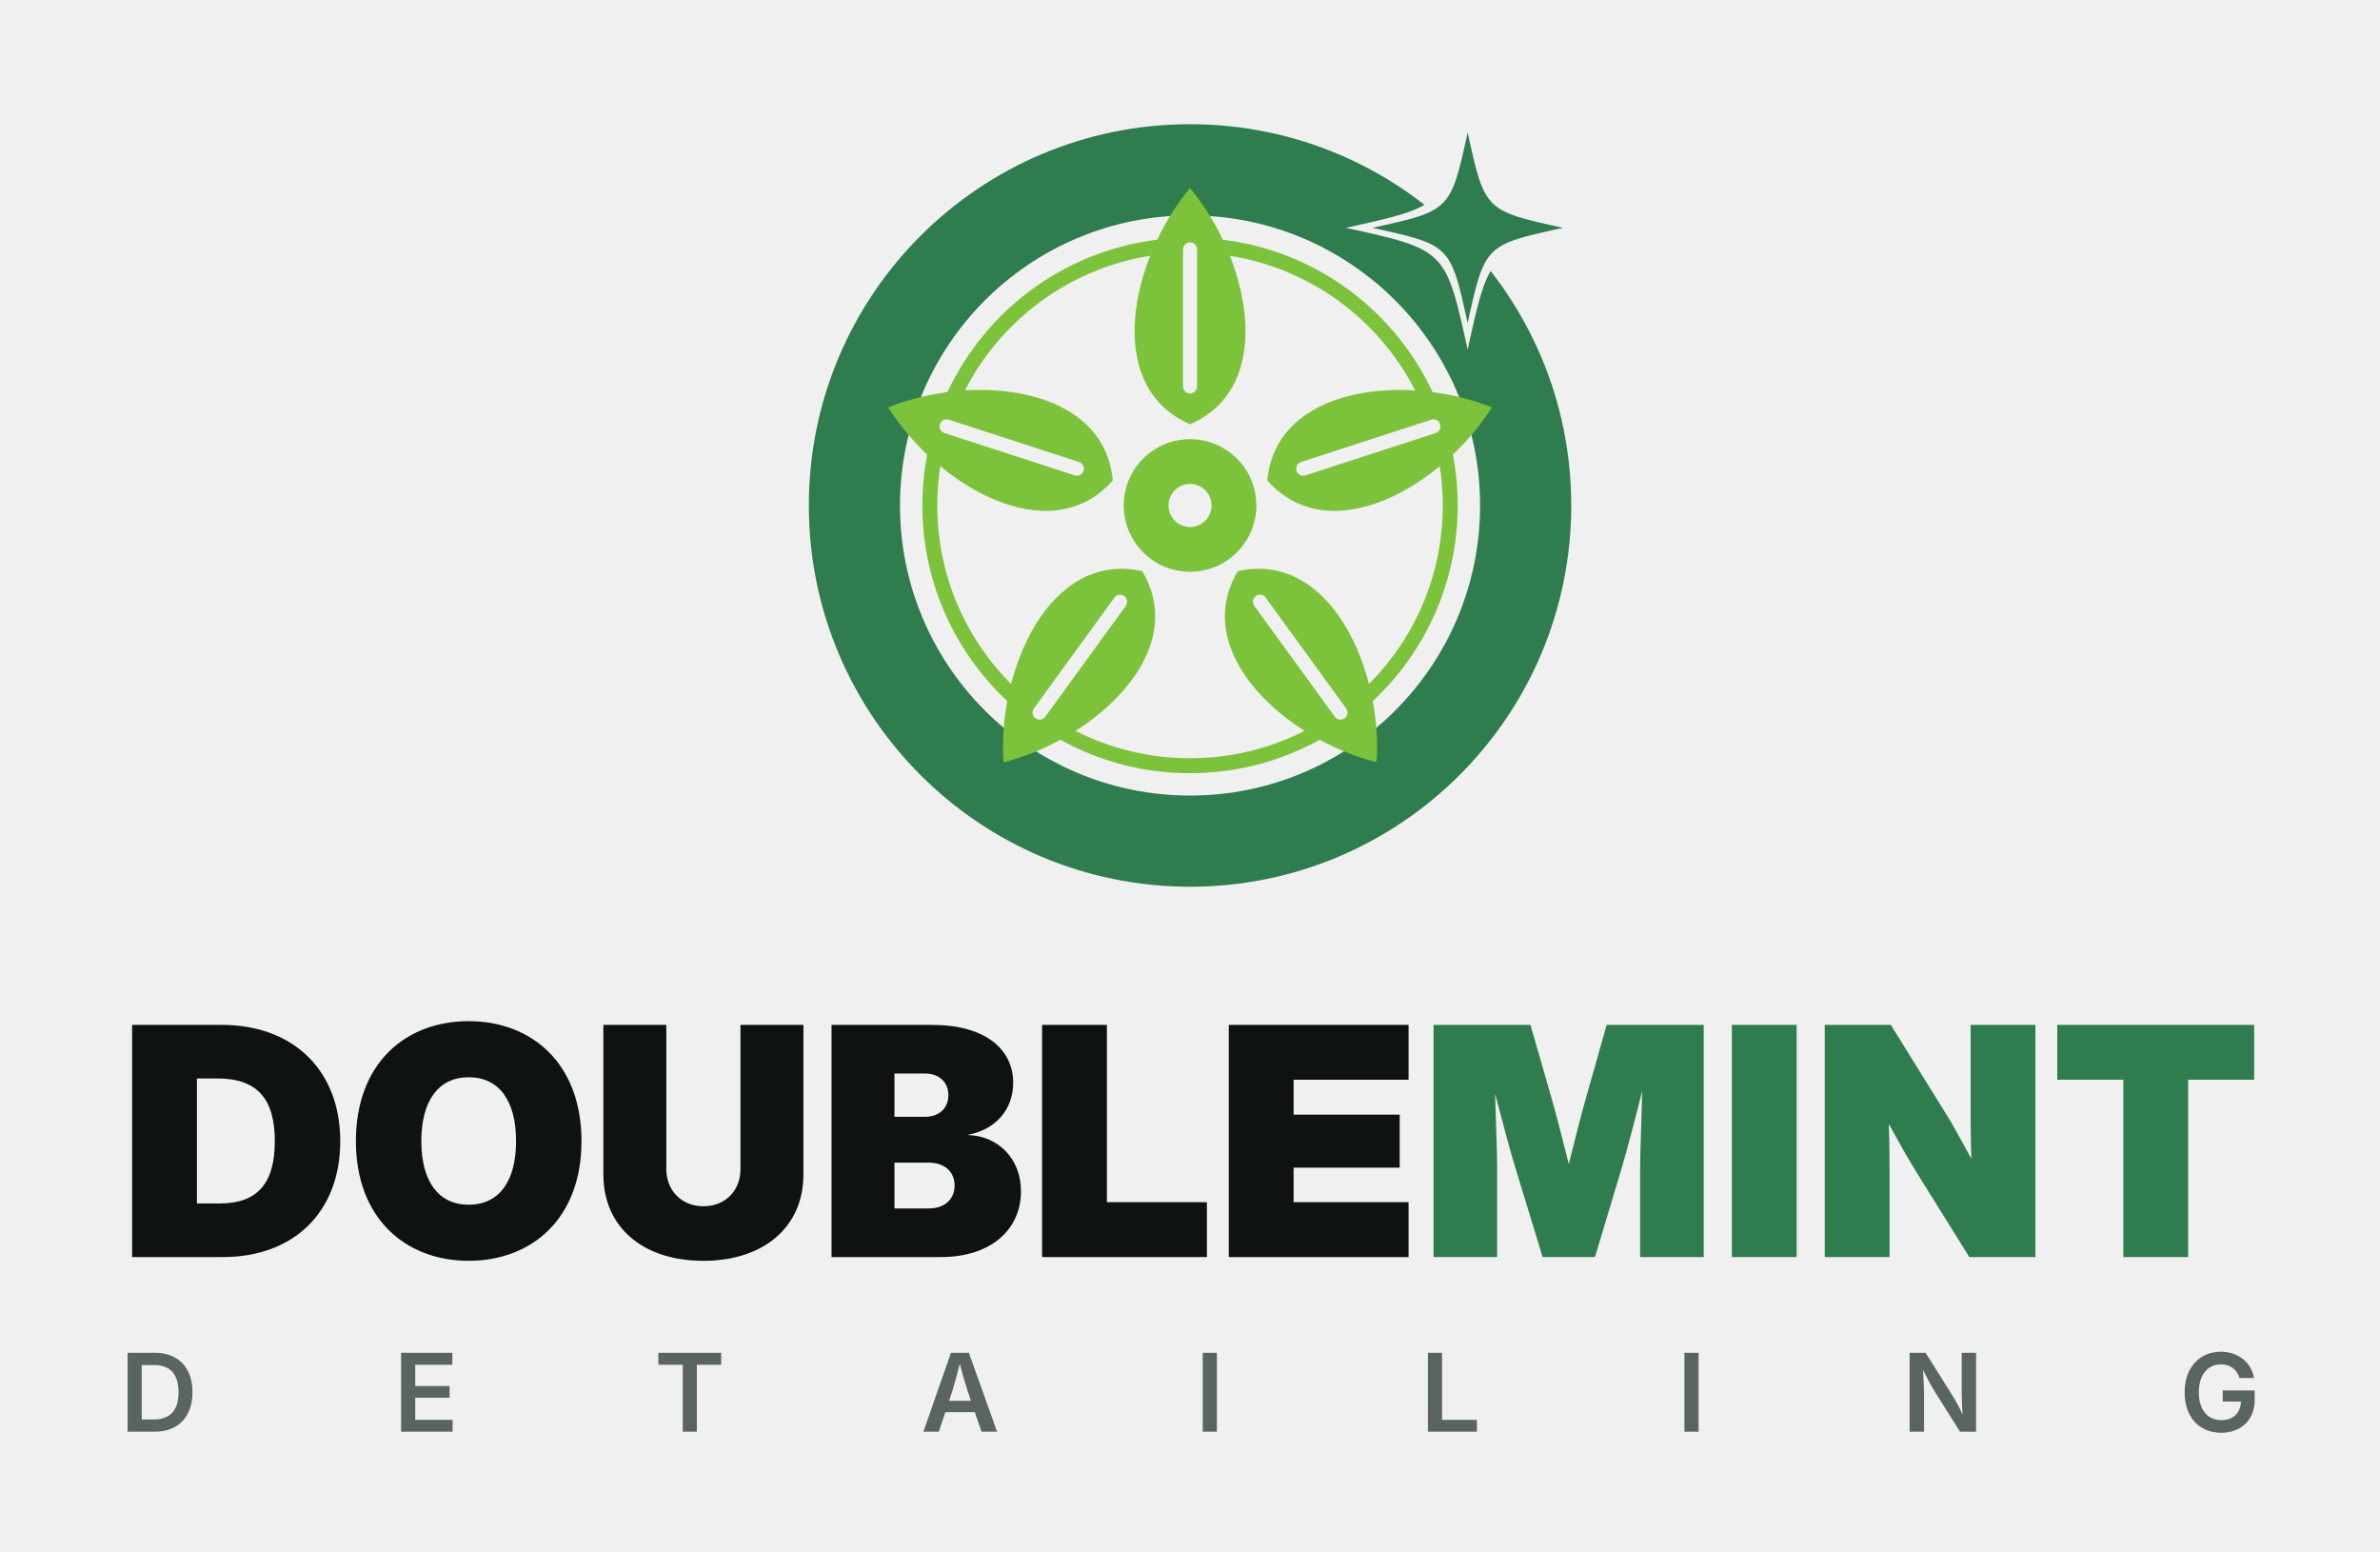
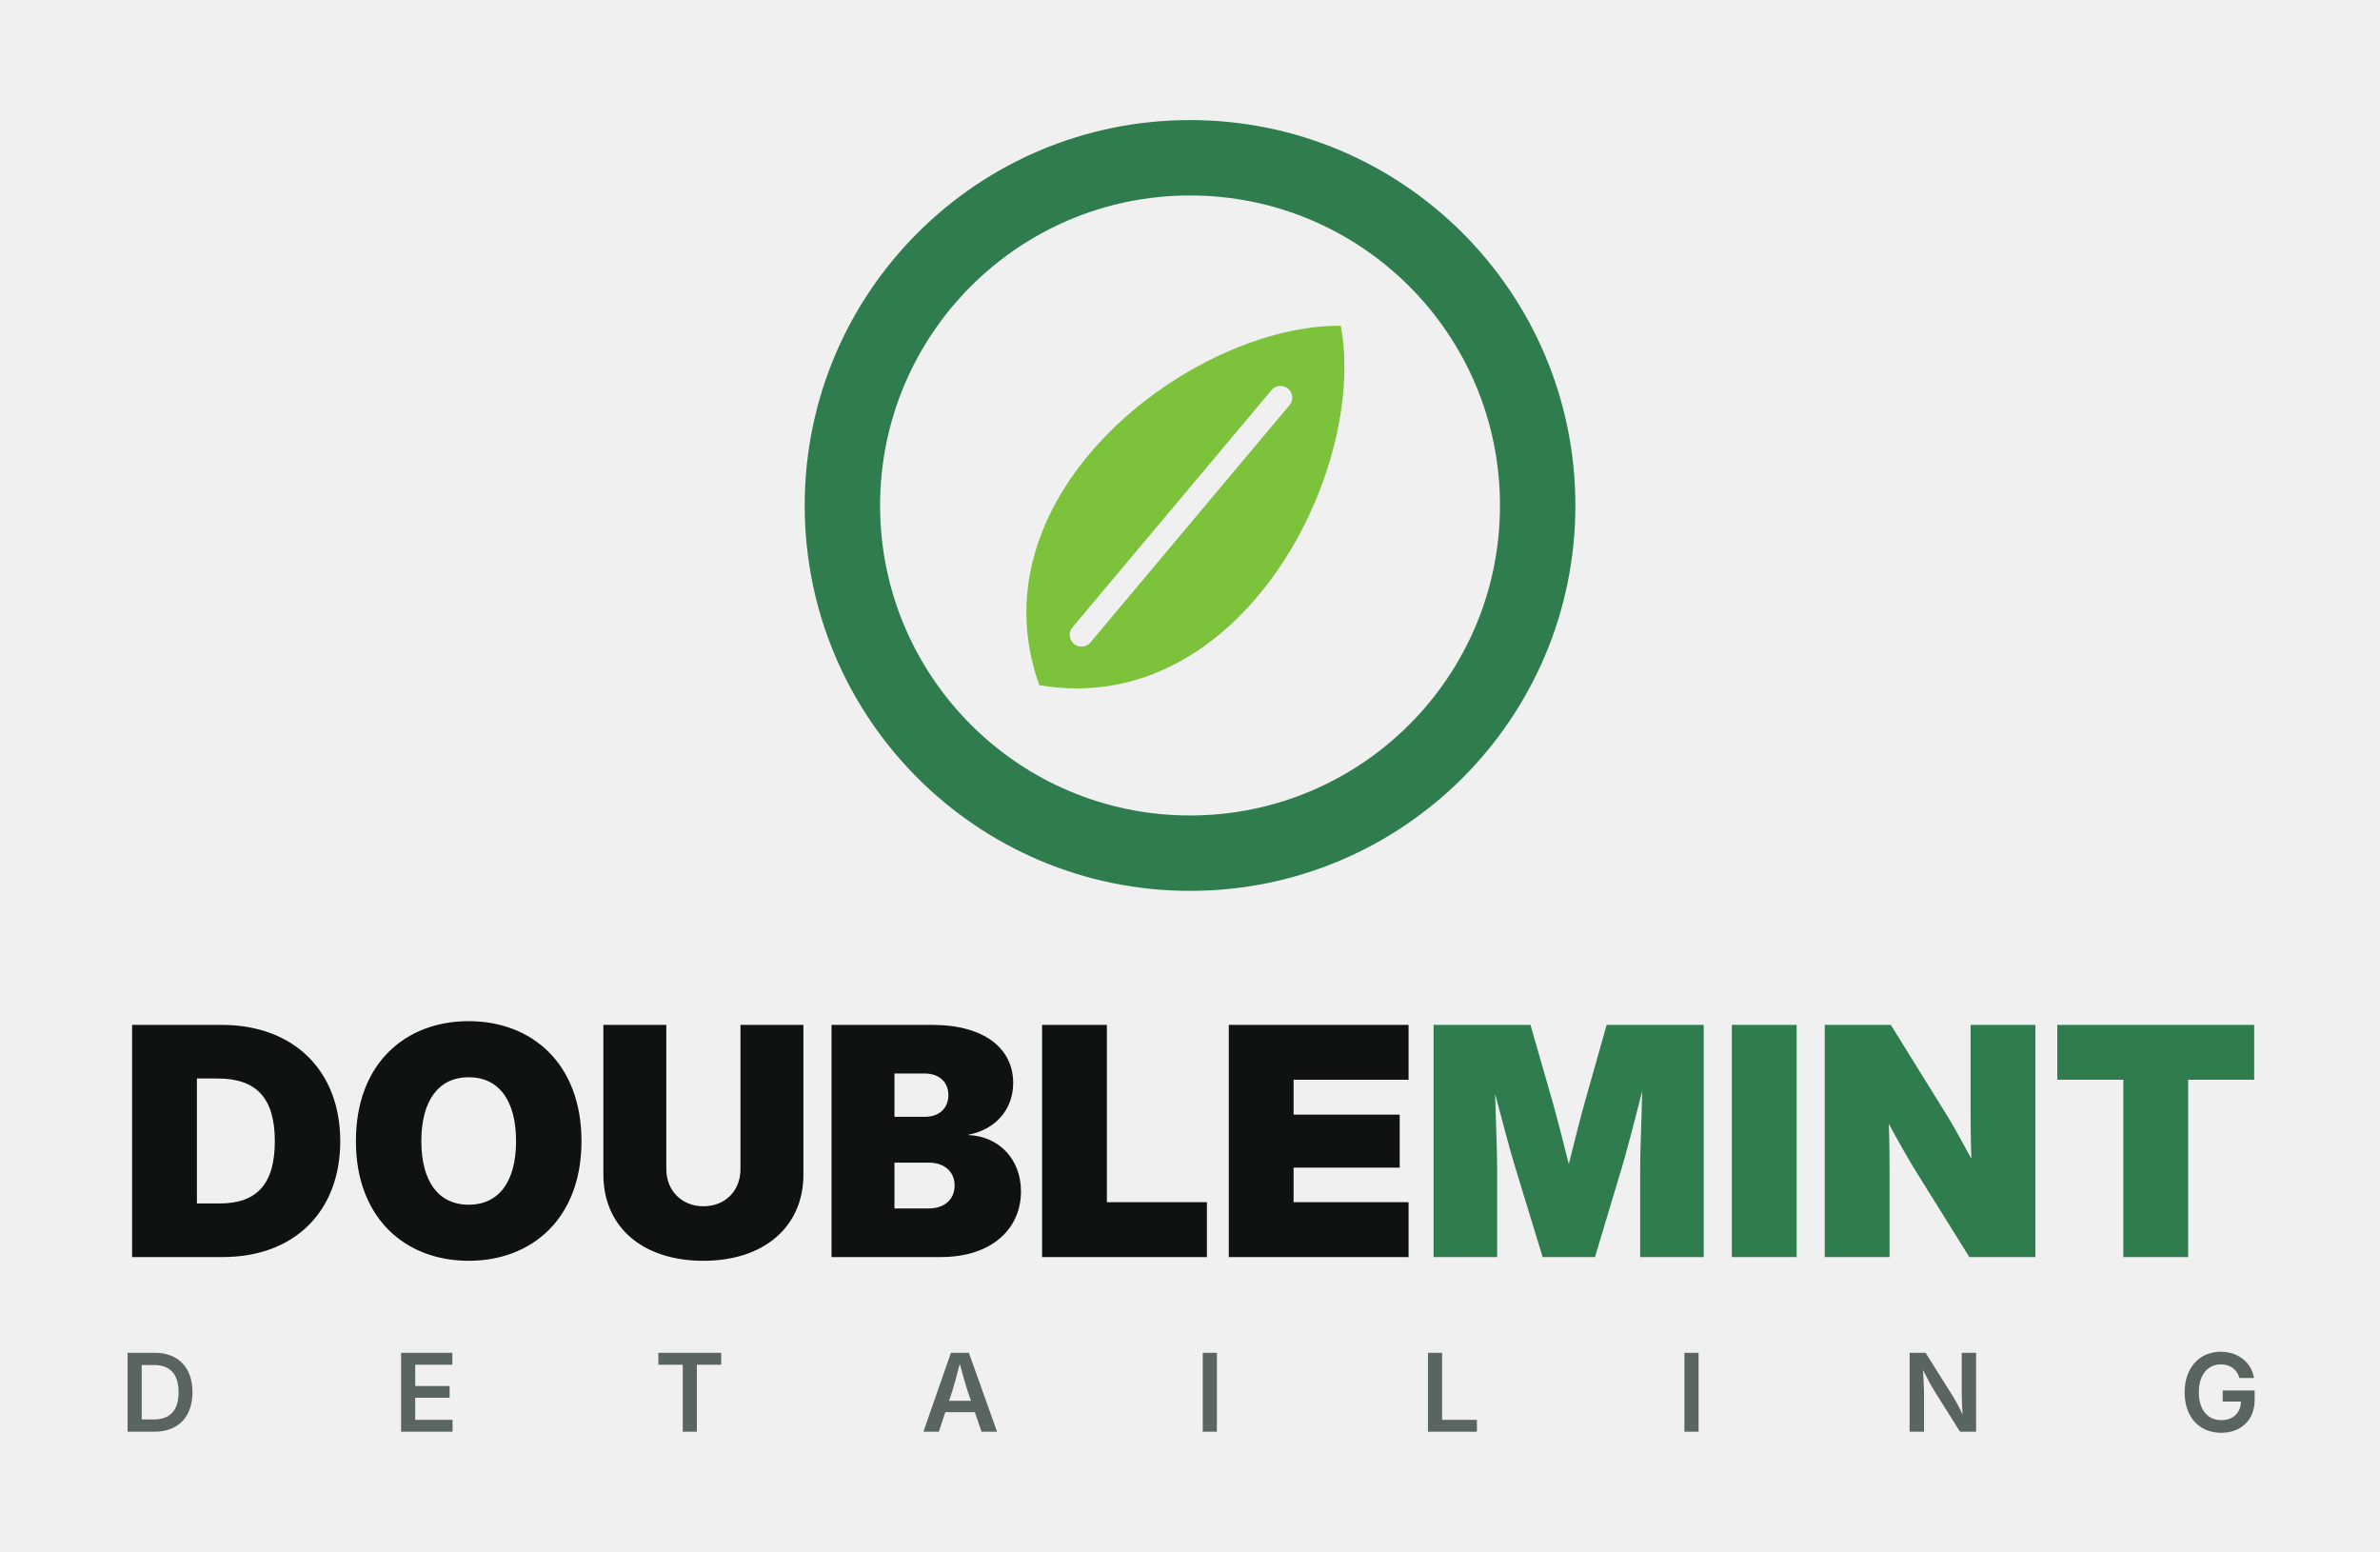
<svg xmlns="http://www.w3.org/2000/svg" viewBox="0 0 477.4 311.1" width="477" height="311">
-   <g transform="translate(161.4132 24) scale(1.662256) translate(-3.5 -3.5)">
+   <g transform="translate(161.4132 24) scale(1.680324) translate(-4 -4)">
    <mask id="m-s-light" maskUnits="userSpaceOnUse" x="0" y="0" width="100" height="100">
      <rect width="100" height="100" fill="#fff" />
-       <path d="M0,-4.56 L0,-21.09" transform="translate(50 50) rotate(0.0) translate(0 -9.8)" fill="none" stroke="#000" stroke-width="1.7" stroke-linecap="round" />
-       <path d="M0,-4.56 L0,-21.09" transform="translate(50 50) rotate(72.0) translate(0 -9.8)" fill="none" stroke="#000" stroke-width="1.7" stroke-linecap="round" />
-       <path d="M0,-4.56 L0,-21.09" transform="translate(50 50) rotate(144.0) translate(0 -9.8)" fill="none" stroke="#000" stroke-width="1.7" stroke-linecap="round" />
-       <path d="M0,-4.56 L0,-21.09" transform="translate(50 50) rotate(216.0) translate(0 -9.8)" fill="none" stroke="#000" stroke-width="1.7" stroke-linecap="round" />
-       <path d="M0,-4.56 L0,-21.09" transform="translate(50 50) rotate(288.0) translate(0 -9.8)" fill="none" stroke="#000" stroke-width="1.7" stroke-linecap="round" />
-       <path d="M83.5,1.8 C86.146,13.854 86.146,13.854 98.2,16.5 C86.146,19.146 86.146,19.146 83.5,31.2 C80.854,19.146 80.854,19.146 68.8,16.5 C80.854,13.854 80.854,13.854 83.5,1.8Z" fill="#000" />
-       <circle cx="50" cy="50" r="2.6" fill="#000" />
+       <path d="M0,20.16 L0,-16.80" transform="translate(50 50) rotate(40)" stroke="#000" stroke-width="2.8" stroke-linecap="round" />
    </mask>
+     <path d="M4,50 a46,46 0 1,0 92,0 a46,46 0 1,0 -92,0ZM13,50 a37,37 0 1,0 74,0 a37,37 0 1,0 -74,0Z" fill-rule="evenodd" fill="#2F7D4F" />
    <g mask="url(#m-s-light)">
-       <path d="M4,50 a46,46 0 1,0 92,0 a46,46 0 1,0 -92,0ZM15,50 a35,35 0 1,0 70,0 a35,35 0 1,0 -70,0Z" fill-rule="evenodd" fill="#2F7D4F" />
-       <circle cx="50" cy="50" r="31.4" fill="none" stroke="#7CC23A" stroke-width="1.8" />
-       <g fill="#7CC23A">
-         <path d="M0,0 C10.54,-4.56 7.14,-19.95 0,-28.50 C-7.14,-19.95 -10.54,-4.56 0,0Z" transform="translate(50 50) rotate(0.0) translate(0 -9.8)" />
-         <path d="M0,0 C10.54,-4.56 7.14,-19.95 0,-28.50 C-7.14,-19.95 -10.54,-4.56 0,0Z" transform="translate(50 50) rotate(72.0) translate(0 -9.8)" />
-         <path d="M0,0 C10.54,-4.56 7.14,-19.95 0,-28.50 C-7.14,-19.95 -10.54,-4.56 0,0Z" transform="translate(50 50) rotate(144.0) translate(0 -9.8)" />
-         <path d="M0,0 C10.54,-4.56 7.14,-19.95 0,-28.50 C-7.14,-19.95 -10.54,-4.56 0,0Z" transform="translate(50 50) rotate(216.0) translate(0 -9.8)" />
-         <path d="M0,0 C10.54,-4.56 7.14,-19.95 0,-28.50 C-7.14,-19.95 -10.54,-4.56 0,0Z" transform="translate(50 50) rotate(288.0) translate(0 -9.8)" />
-         <circle cx="50" cy="50" r="8" />
-       </g>
+       <path d="M0,28.0 C21.08,15.68 13.60,-16.80 0,-28.0 C-13.60,-16.80 -21.08,15.68 0,28.0Z" transform="translate(50 50) rotate(40)" fill="#7CC23A" />
    </g>
-     <path d="M83.5,5.0 C85.57,14.43 85.57,14.43 95.0,16.5 C85.57,18.57 85.57,18.57 83.5,28.0 C81.43,18.57 81.43,18.57 72.0,16.5 C81.43,14.43 81.43,14.43 83.5,5.0Z" fill="#2F7D4F" />
  </g>
  <path d="M44.688 252.032C59.031 252.032 68.25 242.907 68.25 228.782C68.25 214.626 58.875 205.47 44.5 205.47H26.5V252.032ZM39.5 241.282V216.22H43.688C51.531 216.22 55.125 220.251 55.125 228.782C55.125 237.251 51.656 241.282 44.062 241.282ZM94.015 252.782C106.671 252.782 116.64 244.314 116.64 228.782C116.64 213.22 106.671 204.72 94.015 204.72C81.296 204.72 71.39 213.22 71.39 228.782C71.39 244.22 81.296 252.782 94.015 252.782ZM94.015 241.532C87.921 241.532 84.515 236.814 84.515 228.782C84.515 220.72 87.921 215.97 94.015 215.97C100.14 215.97 103.515 220.72 103.515 228.782C103.515 236.814 100.14 241.532 94.015 241.532ZM141.093 252.782C153.249 252.782 161.155 245.97 161.155 235.47V205.47H148.53V234.407C148.53 238.751 145.468 241.845 141.093 241.845C136.78 241.845 133.655 238.72 133.655 234.407V205.47H121.03V235.47C121.03 246.001 128.905 252.782 141.093 252.782ZM166.795 252.032H188.733C198.826 252.032 204.795 246.47 204.795 238.845C204.795 232.282 200.233 227.782 194.233 227.564V227.501C199.639 226.47 203.233 222.501 203.233 217.095C203.233 210.314 197.608 205.47 186.983 205.47H166.795ZM179.42 242.282V233.095H186.295C189.451 233.095 191.483 234.907 191.483 237.689C191.483 240.47 189.451 242.282 186.295 242.282ZM179.42 223.907V215.22H185.514C188.389 215.22 190.233 216.939 190.233 219.564C190.233 222.189 188.389 223.907 185.514 223.907ZM209.029 252.032H242.091V241.032H222.029V205.47H209.029ZM246.481 252.032H282.544V241.032H259.481V234.095H280.762V223.47H259.481V216.47H282.544V205.47H246.481Z" fill="#0E1210" />
  <path d="M287.559 252.032H300.309V234.032C300.309 231.032 300.059 225.064 299.902 219.314C301.402 225.001 302.965 230.876 303.934 234.032L309.434 252.032H319.934L325.34 234.032C326.309 230.751 327.934 224.595 329.402 218.751C329.277 224.657 328.996 230.907 328.996 234.032V252.032H341.746V205.47H322.277L318.152 220.032C317.246 223.189 315.871 228.595 314.684 233.376C313.496 228.595 312.09 223.189 311.184 220.032L306.996 205.47H287.559ZM360.386 205.47H347.386V252.032H360.386ZM366.026 252.032H379.026V235.032C379.026 233.157 379.026 229.501 378.87 225.314C381.058 229.345 383.12 232.939 384.433 235.032L395.026 252.032H408.276V205.47H395.276V222.532C395.276 224.751 395.308 228.532 395.433 232.314C393.62 228.97 391.714 225.501 390.62 223.751L379.276 205.47H366.026ZM412.666 216.47H425.916V252.032H438.916V216.47H452.166V205.47H412.666Z" fill="#2F7D4F" />
  <path d="M30.949 287.064C35.773 287.064 38.609 284.078 38.609 279.127C38.609 274.207 35.773 271.232 31.055 271.232H25.594V287.064ZM28.431 284.609V273.687H30.885C34.126 273.687 35.815 275.504 35.815 279.127C35.815 282.782 34.126 284.609 30.811 284.609ZM80.453 287.064H90.78V284.673H83.29V280.253H90.185V277.894H83.29V273.623H90.738V271.232H80.453ZM132.061 273.623H136.948V287.064H139.785V273.623H144.662V271.232H132.061ZM185.22 287.064H188.322L189.618 283.143H195.537L196.886 287.064H199.999L194.347 271.232H190.745ZM190.373 280.859 191.042 278.84C191.478 277.427 191.956 275.652 192.519 273.442C193.103 275.631 193.603 277.384 194.07 278.84L194.761 280.859ZM244.095 271.232H241.258V287.064H244.095ZM286.427 287.064H296.255V284.673H289.264V271.232H286.427ZM340.713 271.232H337.876V287.064H340.713ZM383.045 287.064H385.935V279.201C385.935 278.319 385.839 276.651 385.733 274.696C386.795 276.757 387.39 277.884 388.219 279.212L393.16 287.064H396.379V271.232H393.5V279.541C393.5 280.508 393.563 282.112 393.67 283.642C392.979 282.059 392.288 280.859 391.725 279.955L386.253 271.232H383.045ZM445.543 287.276C449.453 287.276 452.258 284.758 452.258 280.689V278.787H445.851V281.018H449.506C449.453 283.292 447.934 284.737 445.554 284.737C442.887 284.737 441.059 282.729 441.059 279.148C441.059 275.557 442.929 273.559 445.49 273.559C447.413 273.559 448.709 274.6 449.219 276.29H452.12C451.631 273.177 448.943 271.02 445.458 271.02C441.314 271.02 438.212 274.069 438.212 279.169C438.212 284.174 441.176 287.276 445.543 287.276Z" fill="#5B655F" />
</svg>
